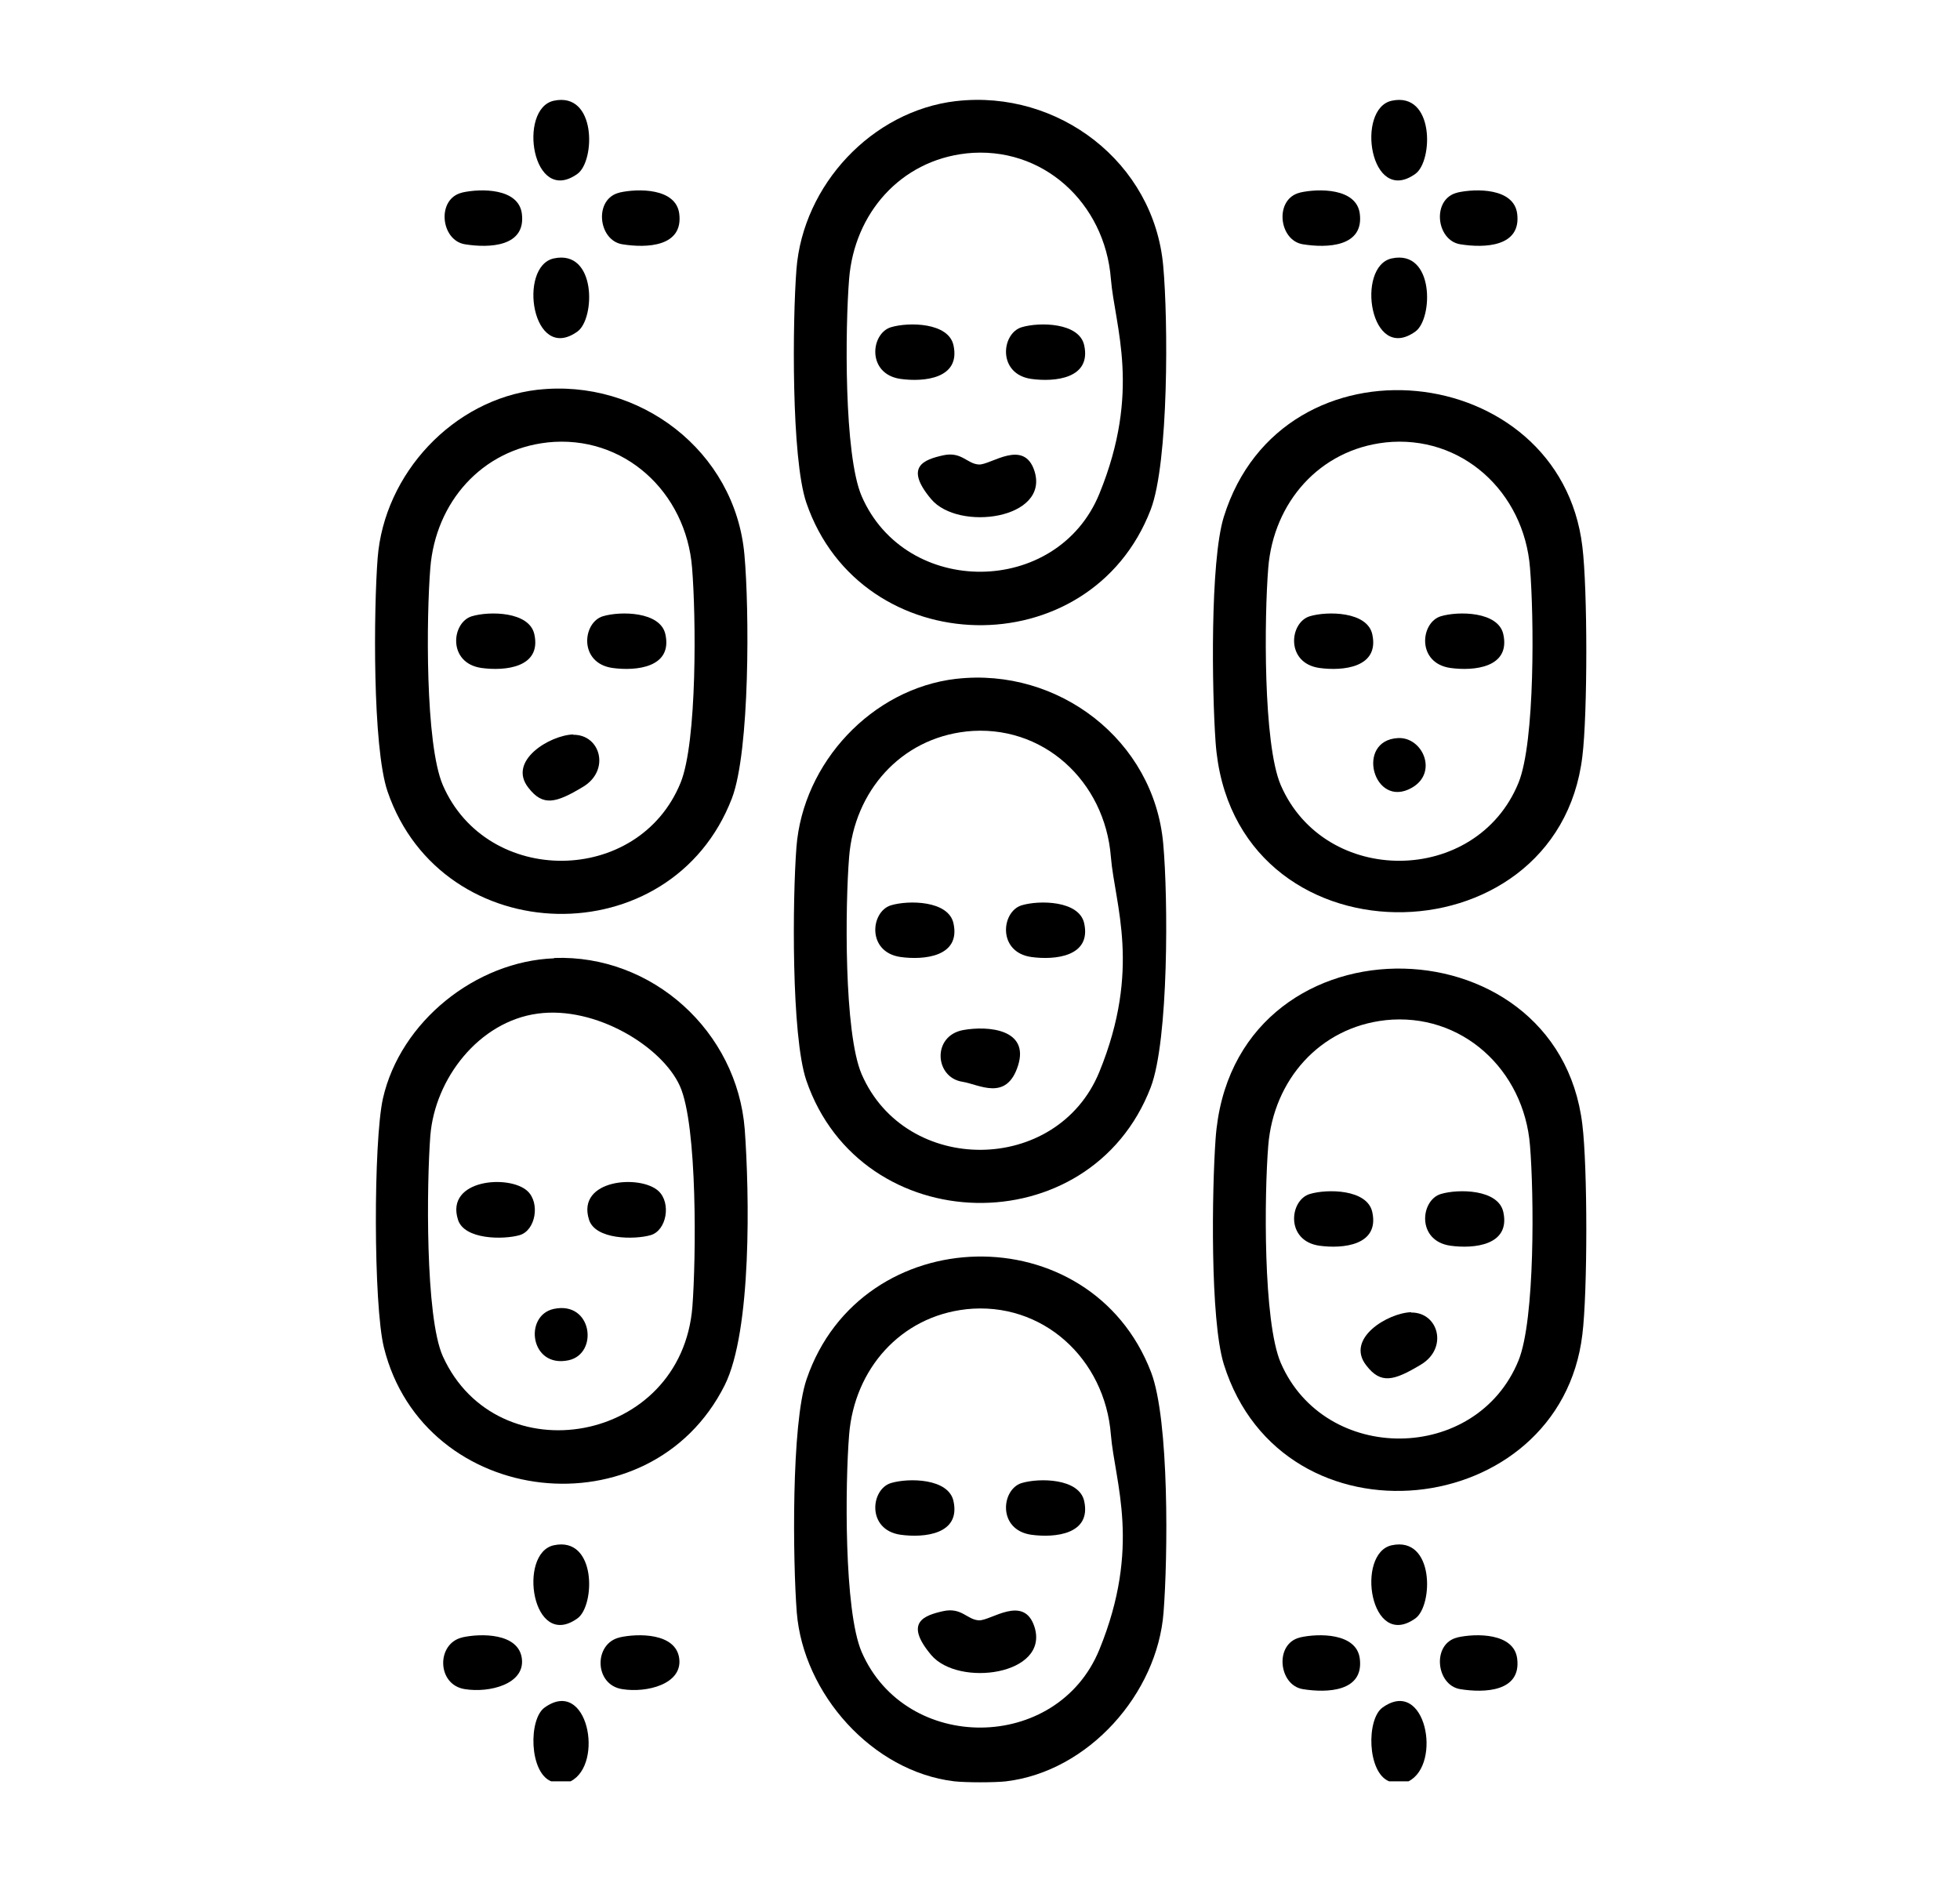
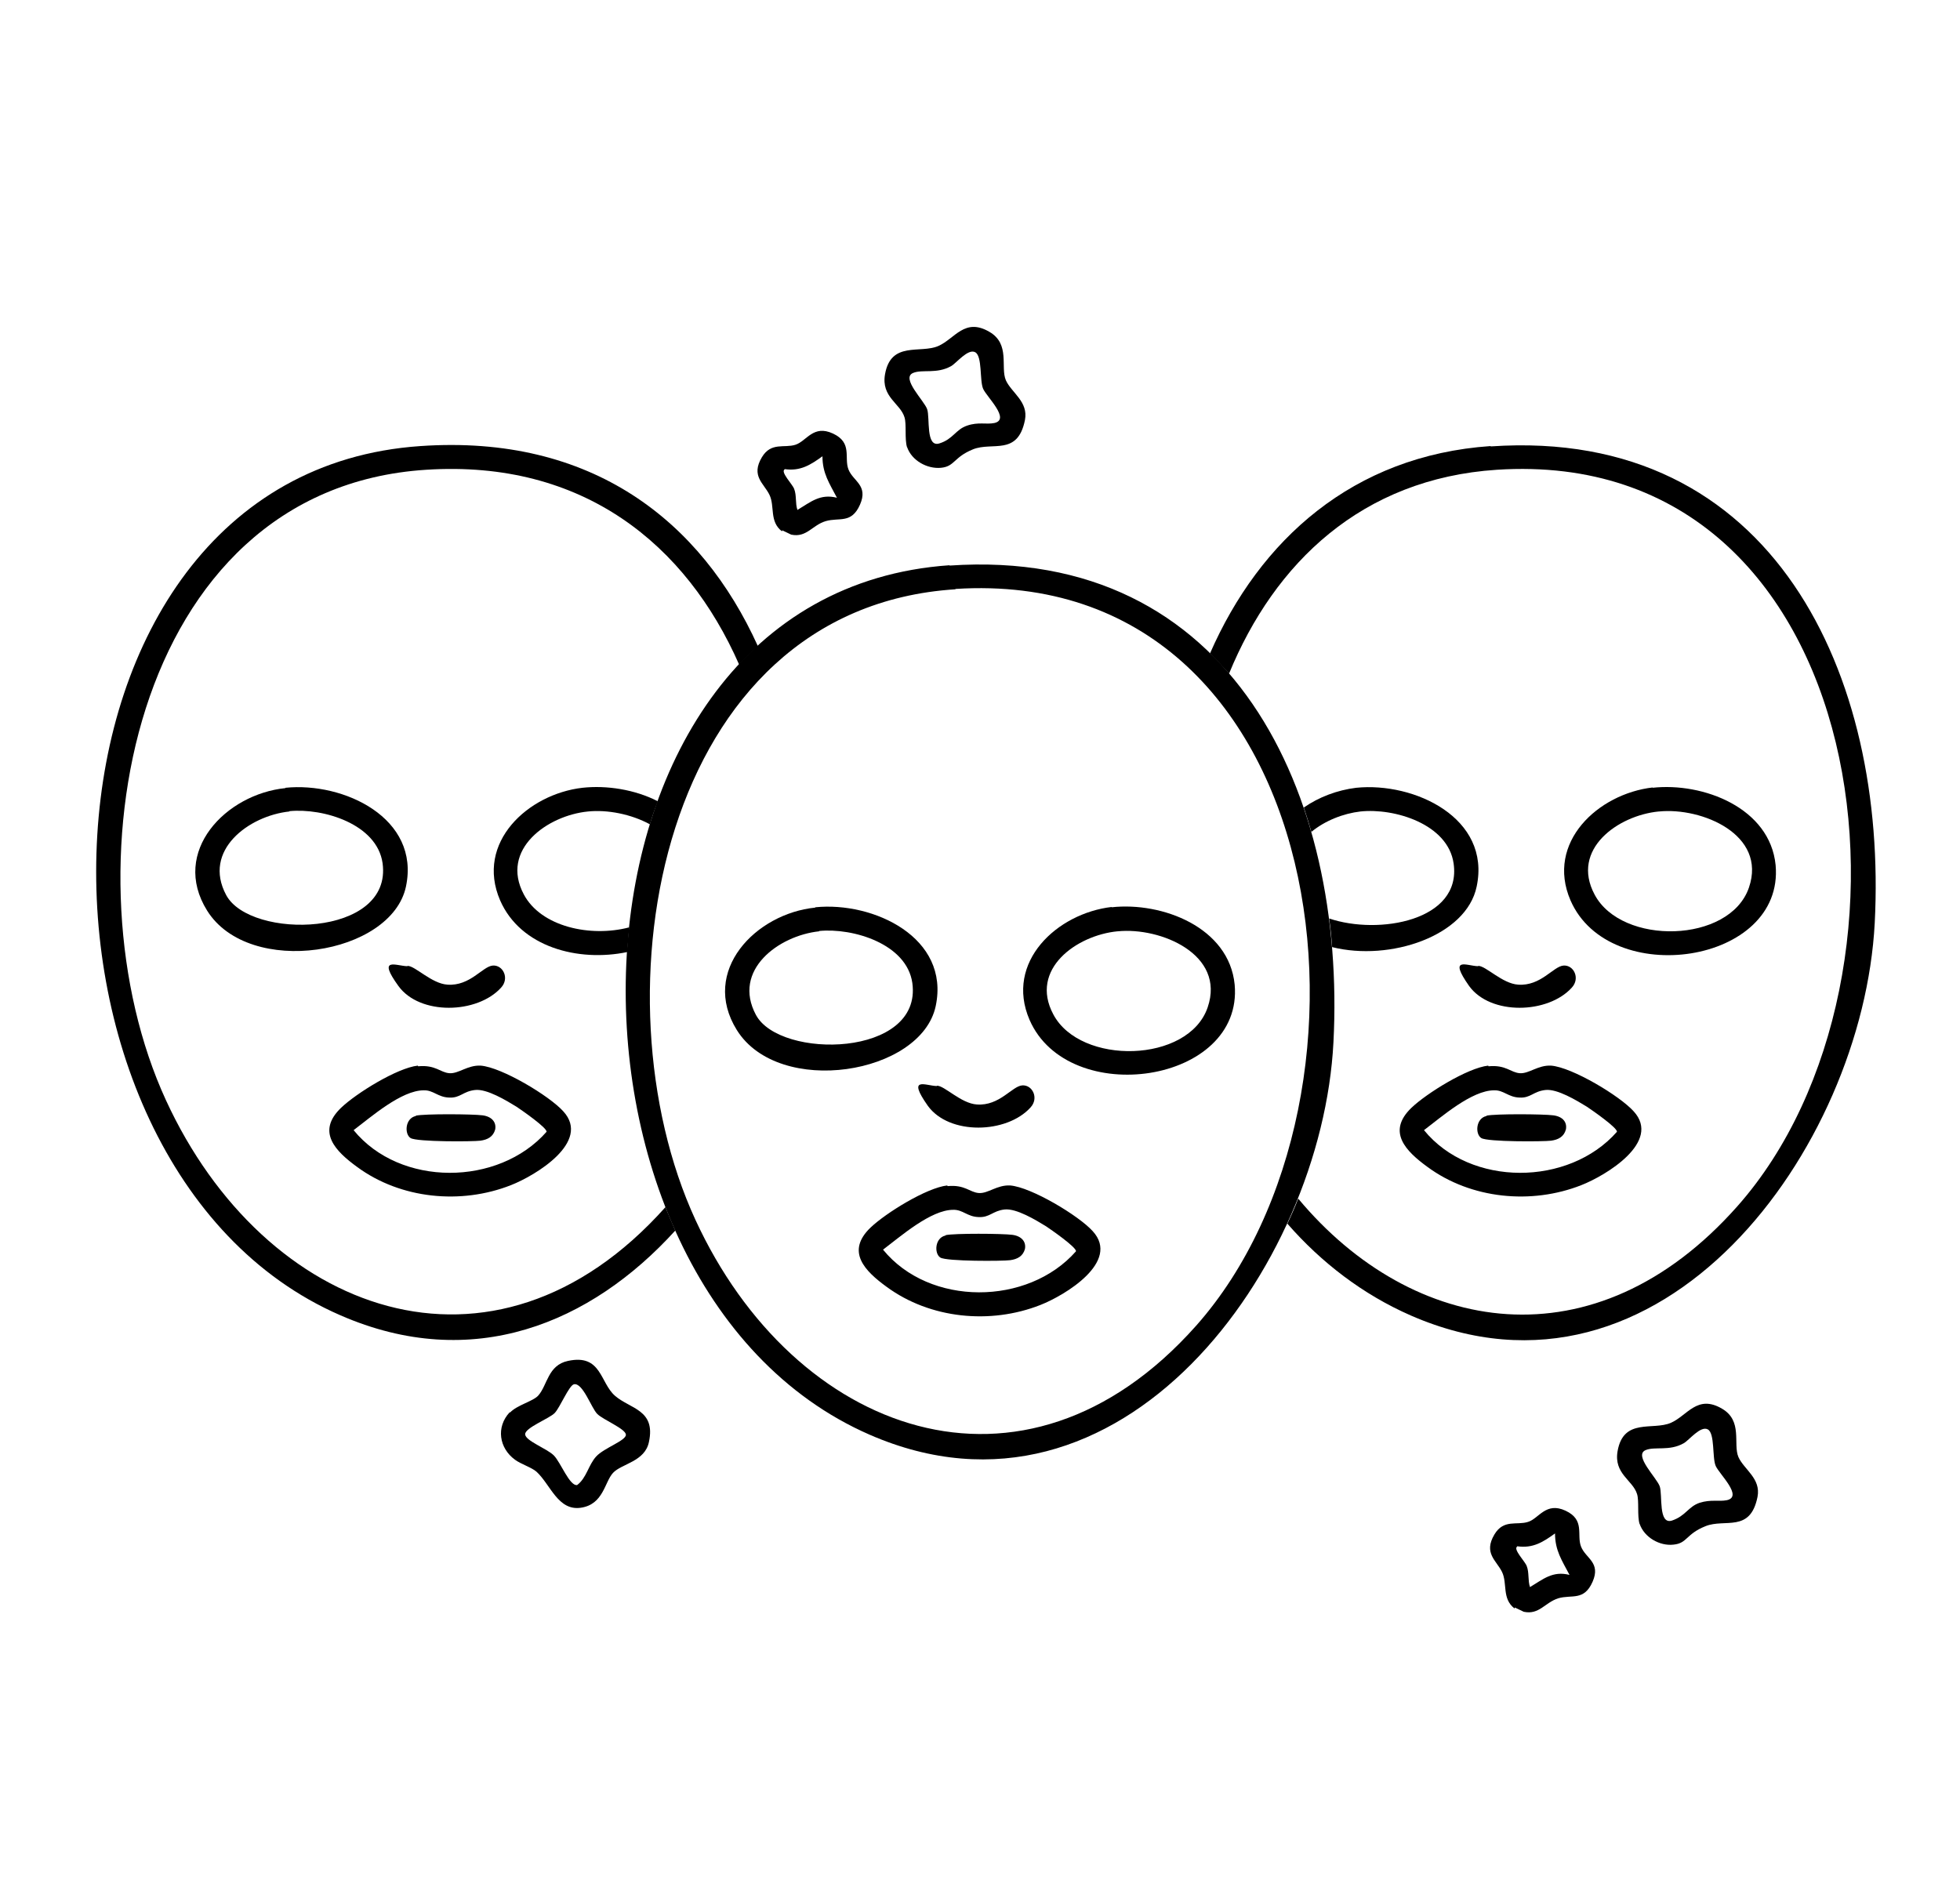
<svg xmlns="http://www.w3.org/2000/svg" id="Layer_1" version="1.1" viewBox="0 0 595.3 570.7">
-   <path d="M427.9,541.1h-6c-6.7-2.7-6.9-18.9-2-22.4,13.1-9.4,18.2,17.2,7.9,22.4Z" />
-   <path d="M442.6,497.4c5.7-1.3,17.2-1.4,18.2,6.4,1.3,10.1-9.9,10.5-17.3,9.3s-8.7-13.9-.8-15.7Z" />
-   <path d="M394.8,497.4c5.7-1.3,17.2-1.4,18.2,6.4,1.3,10.1-9.9,10.5-17.3,9.3s-8.7-13.9-.8-15.7Z" />
-   <path d="M422.7,469.4c13-2.8,12.6,18.3,7.2,22.2-13.8,9.9-18.2-19.8-7.2-22.2Z" />
-   <path d="M173.4,541.1h-6c-6.7-2.7-6.9-18.9-2-22.4,13.1-9.4,18.2,17.2,7.9,22.4Z" />
-   <path d="M188.1,497.4c5.7-1.3,17.2-1.4,18.2,6.4s-9.9,10.5-17.3,9.3c-8.6-1.3-8.7-13.9-.8-15.7Z" />
-   <path d="M140.3,497.4c5.7-1.3,17.2-1.4,18.2,6.4s-9.9,10.5-17.3,9.3c-8.6-1.3-8.7-13.9-.8-15.7Z" />
-   <path d="M168.2,469.4c13-2.8,12.6,18.3,7.2,22.2-13.8,9.9-18.2-19.8-7.2-22.2Z" />
-   <path d="M394.8,58.5c5.7-1.3,17.2-1.4,18.2,6.4,1.3,10.1-9.9,10.5-17.3,9.3s-8.7-13.9-.8-15.7Z" />
-   <path d="M422.7,78.5c13-2.8,12.6,18.3,7.2,22.2-13.8,9.9-18.2-19.8-7.2-22.2Z" />
-   <path d="M442.6,58.5c5.7-1.3,17.2-1.4,18.2,6.4,1.3,10.1-9.9,10.5-17.3,9.3s-8.7-13.9-.8-15.7Z" />
-   <path d="M422.7,30.6c13-2.8,12.6,18.3,7.2,22.2-13.8,9.9-18.2-19.8-7.2-22.2Z" />
-   <path d="M168.2,30.6c13-2.8,12.6,18.3,7.2,22.2-13.8,9.9-18.2-19.8-7.2-22.2Z" />
-   <path d="M168.2,78.5c13-2.8,12.6,18.3,7.2,22.2-13.8,9.9-18.2-19.8-7.2-22.2Z" />
-   <path d="M140.3,58.5c5.7-1.3,17.2-1.4,18.2,6.4,1.3,10.1-9.9,10.5-17.3,9.3s-8.7-13.9-.8-15.7Z" />
-   <path d="M188.1,58.5c5.7-1.3,17.2-1.4,18.2,6.4,1.3,10.1-9.9,10.5-17.3,9.3s-8.7-13.9-.8-15.7Z" />
-   <path d="M305.7,541.1c-3.7.4-12.2.4-15.9,0-24.9-3-45.8-26.6-47.8-51.3-1.2-15.5-1.7-57.3,3-70.9,16.6-48.5,86.2-50,104.6-2.1,5.6,14.6,5.1,56.4,3.8,73-1.9,24.7-22.8,48.3-47.8,51.3ZM293.5,397.7c-20,2.2-34,18.2-35.6,38.1-1.2,14.8-1.6,53.4,3.8,66,13.4,30.9,59.4,30.6,72.2-.7s4.7-50.8,3.5-65.3c-1.8-23-20.7-40.6-44-38.1Z" />
-   <path d="M286.5,489.4c5.6-1.2,7.2,2.6,10.8,2.8s13.7-8,16.9,2c4.6,14.6-23.1,18.4-31.4,8.5s-2.1-12,3.7-13.3Z" />
-   <path d="M270.6,450.5c5.3-1.6,17.5-1.5,19,5.5,2.2,10.1-8.9,11.2-16.1,10.2-10.3-1.5-9.1-13.8-2.9-15.7Z" />
-   <path d="M310.3,450.5c5.3-1.6,17.5-1.5,19,5.5,2.2,10.1-8.9,11.2-16.1,10.2-10.3-1.5-9.1-13.8-2.9-15.7Z" />
-   <path d="M480.6,341.6c1.6,13,1.6,50.8,0,63.8-6.8,56.7-91,66.2-108.9,9-4.2-13.6-3.6-53-2.5-68.4,4.8-68.8,103.8-67.8,111.4-4.4ZM420.8,309.9c-20,2.2-34,18.2-35.6,38.1-1.2,14.8-1.6,53.4,3.8,66,13.4,30.9,59.4,30.6,72.2-.7,5.1-12.5,4.7-50.8,3.5-65.3-1.8-23-20.7-40.6-44-38.1Z" />
-   <path d="M428.6,398.7c8.3-.1,11.3,10.8,3,15.8s-12.2,6-16.6.3c-6.5-8.2,6.6-16,13.6-16.2Z" />
-   <path d="M437.6,362.7c5.3-1.6,17.5-1.5,19,5.5,2.2,10.1-8.9,11.2-16.1,10.2-10.3-1.5-9.1-13.8-2.9-15.7Z" />
-   <path d="M397.8,362.7c5.3-1.6,17.5-1.5,19,5.5,2.2,10.1-8.9,11.2-16.1,10.2-10.3-1.5-9.1-13.8-2.9-15.7Z" />
-   <path d="M480.6,166c1.6,13,1.6,50.8,0,63.8-7.6,63.3-106.6,64.3-111.4-4.4-1.1-15.4-1.7-54.8,2.5-68.4,17.8-57.2,102.1-47.7,108.9,9ZM420.8,134.4c-20,2.2-34,18.2-35.6,38.1-1.2,14.8-1.6,53.4,3.8,66,13.4,30.9,59.4,30.6,72.2-.7,5.1-12.5,4.7-50.8,3.5-65.3-1.8-23-20.7-40.6-44-38.1Z" />
-   <path d="M437.6,187.2c5.3-1.6,17.5-1.5,19,5.5,2.2,10.1-8.9,11.2-16.1,10.2-10.3-1.5-9.1-13.8-2.9-15.7Z" />
-   <path d="M397.8,187.2c5.3-1.6,17.5-1.5,19,5.5,2.2,10.1-8.9,11.2-16.1,10.2-10.3-1.5-9.1-13.8-2.9-15.7Z" />
-   <path d="M424.6,224.2c7.5-.4,12.3,10.5,4.2,15.1-11.6,6.6-17.3-14.4-4.2-15.1Z" />
-   <path d="M163.3,118.4c30.9-3.5,60,18.6,62.8,50.1,1.5,16.4,1.7,59.6-3.8,74-18.4,47.9-88,46.4-104.6-2.1-4.6-13.6-4.2-55.3-3-70.9,2-25.6,22.9-48.1,48.5-51.1ZM166.3,134.4c-20,2.2-34,18.2-35.6,38.1-1.2,14.8-1.6,53.4,3.8,66,13.4,30.9,59.4,30.6,72.2-.7,5.1-12.5,4.7-50.8,3.5-65.3-1.8-23-20.7-40.6-44-38.1Z" />
-   <path d="M174.1,223.2c8.3-.1,11.3,10.8,3,15.8s-12.2,6-16.6.3c-6.5-8.2,6.6-16,13.6-16.2Z" />
-   <path d="M143.3,187.2c5.3-1.6,17.5-1.5,19,5.5,2.2,10.1-8.9,11.2-16.1,10.2-10.3-1.5-9.1-13.8-2.9-15.7Z" />
-   <path d="M183.1,187.2c5.3-1.6,17.5-1.5,19,5.5,2.2,10.1-8.9,11.2-16.1,10.2-10.3-1.5-9.1-13.8-2.9-15.7Z" />
-   <path d="M290.5,30.7c30.9-3.5,60,18.6,62.8,50.1,1.5,16.4,1.7,59.6-3.8,74-18.4,47.9-88,46.4-104.6-2.1-4.6-13.6-4.2-55.3-3-70.9,2-25.6,22.9-48.1,48.5-51.1ZM293.5,46.6c-20,2.2-34,18.2-35.6,38.1-1.2,14.8-1.6,53.4,3.8,66,13.4,30.9,59.4,30.6,72.2-.7s4.7-50.8,3.5-65.3c-1.8-23-20.7-40.6-44-38.1Z" />
-   <path d="M286.5,138.3c5.6-1.2,7.2,2.6,10.8,2.8s13.7-8,16.9,2c4.6,14.6-23.1,18.4-31.4,8.5s-2.1-12,3.7-13.3Z" />
-   <path d="M270.6,99.4c5.3-1.6,17.5-1.5,19,5.5,2.2,10.1-8.9,11.2-16.1,10.2-10.3-1.5-9.1-13.8-2.9-15.7Z" />
-   <path d="M310.3,99.4c5.3-1.6,17.5-1.5,19,5.5,2.2,10.1-8.9,11.2-16.1,10.2-10.3-1.5-9.1-13.8-2.9-15.7Z" />
-   <path d="M290.5,206.2c30.9-3.5,60,18.6,62.8,50.1,1.5,16.4,1.7,59.6-3.8,74-18.4,47.9-88,46.4-104.6-2.1-4.6-13.6-4.2-55.3-3-70.9,2-25.6,22.9-48.1,48.5-51.1ZM293.5,222.2c-20,2.2-34,18.2-35.6,38.1-1.2,14.8-1.6,53.4,3.8,66,13.4,30.9,59.4,30.6,72.2-.7s4.7-50.8,3.5-65.3c-1.8-23-20.7-40.6-44-38.1Z" />
-   <path d="M310.3,275c5.3-1.6,17.5-1.5,19,5.5,2.2,10.1-8.9,11.2-16.1,10.2-10.3-1.5-9.1-13.8-2.9-15.7Z" />
-   <path d="M270.6,275c5.3-1.6,17.5-1.5,19,5.5,2.2,10.1-8.9,11.2-16.1,10.2-10.3-1.5-9.1-13.8-2.9-15.7Z" />
-   <path d="M292.5,312.9c7.8-1.4,20.2-.2,16.7,10.8s-11.8,5.7-16.9,4.9c-8.4-1.3-9.3-13.9.2-15.7Z" />
-   <path d="M168.3,291c29.8-1.1,55.6,22.3,57.9,52.1,1.4,19.3,2.2,61.1-6.1,77.7-22.7,45.2-91.4,37.4-103.5-11.5-3.2-12.9-3.2-62.5-.3-75.6,5.3-23.4,28.2-41.7,52-42.6ZM163.3,307.9c-17.8,2.4-31.2,19.7-32.6,37.1-1.1,14.4-1.6,55,3.8,67,16.5,36.3,72.5,26.7,75.8-15.1,1.1-14.4,1.6-55-3.8-67s-25.6-24.4-43.2-22Z" />
-   <path d="M200,361.8c3.9,3.6,2.5,12-2.4,13.4s-16.8,1.4-18.7-4.7c-3.9-12.3,15.6-13.8,21.1-8.7Z" />
-   <path d="M160.2,361.8c3.9,3.6,2.5,12-2.4,13.4s-16.8,1.4-18.7-4.7c-3.9-12.3,15.6-13.8,21.1-8.7Z" />
-   <path d="M168.2,397.6c11.7-2.5,13.7,13.6,4.5,15.6-11.7,2.5-13.7-13.6-4.5-15.6Z" />
+   <path d="M460,488.6c-3.9-3-2.1-7.6-3.8-11.1s-5.7-5.7-2.3-11.4c2.8-4.7,6.8-2.7,10.2-3.8,3.3-1,5.4-6.2,11.4-3.4s3.3,7.3,4.7,10.9,6.1,4.8,3.5,10.7-6.3,3.8-10.4,5c-4.1,1.3-5.8,5.1-10.5,4.1l-2.7-1.3h0ZM460.8,469.8c-1.3.8,2.4,4.5,2.9,5.9.8,2,.3,4.4,1,6.4,4-2.4,6.9-5,12-3.7-2.3-4.4-4.4-7.4-4.4-12.6-3.6,2.6-6.7,4.6-11.5,3.9Z" />
+   <path d="M288.4,171.8c86-5.9,120.5,69.7,116.6,144.8-3.5,68.4-64.6,152.5-140.9,119.2-104.5-45.7-100.2-255.5,24.3-264.1ZM290.2,179c-90.3,5.8-110.3,123.5-79,191.5,29.9,65,99.7,91.2,152.1,32.2,62-69.9,42.1-231.1-73.1-223.8h0Z" />
+   <path d="M154.9,429.1c2.1-2.3,7-3.4,8.6-5.2,2.8-3.2,2.9-9.2,9-10.5,10.2-2.2,9.7,6.6,14.3,10.6s12.4,4.2,10.3,14c-1.2,6-8.3,6.6-10.9,9.4s-2.9,9.6-9.8,10.6-9.2-7-13.4-10.9c-1.4-1.3-4.9-2.4-6.6-3.7-4.8-3.5-5.8-9.9-1.6-14.4h.1ZM174.3,420.5c-1.5.4-4.2,7-5.8,8.7s-9.1,4.5-9,6.5,6.6,4.3,8.7,6.4,4.8,9.4,7.1,9c2.9-2.2,3.4-6.1,5.8-8.7s9.1-4.8,9-6.6-6.9-4.5-8.7-6.3-4.4-9.6-7.1-9h0Z" />
+   <path d="M498,463c-.8-2.5-.1-7.1-.8-9.2-1.3-4.2-7.1-6.1-5.9-13,1.8-10.2,10.7-6.2,16.2-8.6,5-2.2,8-8.7,15.5-4.3,6.4,3.7,3.3,10.7,5,14.7,1.7,3.8,6.9,6.5,5.8,12.1-2.2,11-9.9,6.5-15.8,8.9-6,2.4-5.5,5.2-9.7,5.6-4.2.5-8.9-2.2-10.3-6.3h0ZM499.8,440.5c-3.7,1.6,3.4,8.4,4.3,11s-.5,11.7,3.7,10.4c4.2-1.4,4.9-4.2,8.4-5.4,3.5-1.1,5.8-.3,8.3-.8,5-1.1-2.3-7.9-3.4-10.4s-.2-9.9-2.4-11.1c-2.2-1.2-5.7,3.3-7.3,4.2-4.4,2.5-8.8.9-11.6,2.1h0Z" />
+   <path d="M237.5,161.4c-3.9-3-2.1-7.6-3.8-11.1s-5.7-5.7-2.3-11.4c2.8-4.7,6.8-2.7,10.2-3.8s5.4-6.2,11.4-3.4,3.3,7.3,4.7,10.9,6.1,4.8,3.5,10.7-6.3,3.8-10.4,5-5.8,5.1-10.5,4.1l-2.7-1.3h0ZM238.3,142.6c-1.3.8,2.4,4.5,2.9,5.9.8,2,.3,4.4,1,6.4,4-2.4,6.9-5,12-3.7-2.3-4.4-4.4-7.4-4.4-12.6-3.6,2.6-6.7,4.6-11.5,3.9Z" />
+   <path d="M275.5,135.9c-.8-2.5-.1-7.1-.8-9.2-1.3-4.2-7.1-6.1-5.9-13,1.8-10.2,10.7-6.2,16.2-8.6,5-2.2,8-8.7,15.5-4.3,6.4,3.7,3.3,10.7,5,14.7,1.7,3.8,6.9,6.5,5.8,12.1-2.2,11-9.9,6.5-15.8,8.9s-5.5,5.2-9.7,5.6-8.9-2.2-10.3-6.3h0ZM277.3,113.3c-3.7,1.6,3.4,8.4,4.3,11s-.5,11.7,3.7,10.4,4.9-4.2,8.4-5.4,5.8-.3,8.3-.8c5-1.1-2.3-7.9-3.4-10.4s-.2-9.9-2.4-11.1-5.7,3.3-7.3,4.2c-4.4,2.5-8.8.9-11.6,2.1h0Z" />
+   <path d="M247.6,275.6c17.7-1.8,41,9.2,36.6,30-4.4,20.8-47.6,27.8-60.4,7.3-11.2-18,5.8-35.4,23.8-37.2h0ZM248.8,282.9c-12.3,1.3-26.5,11.8-19.2,25.4s50.6,12.9,47.5-9.7c-1.7-11.9-18-16.8-28.3-15.8h0Z" />
+   <path d="M337.6,275.6c15.4-1.7,35.7,6.1,37.4,23.5,2.7,30.1-50.5,37.8-62.3,10.7-7.6-17.6,8.4-32.4,25-34.3h0ZM339.4,282.9c-12.4,1.2-26.8,11.5-19.5,25.2,8.2,15.6,41.1,14.9,46.9-2.1,5.5-16.1-14.3-24.4-27.3-23.1Z" />
+   <path d="M287.8,360.3c5.3-.5,6.7,1.9,9.5,2.1s5.5-2.5,9.5-2.3c6.4.5,20.9,9.2,25.1,13.9,8.5,9.3-8.5,19.5-15.9,22.4-15.2,6-33.5,4.2-46.7-5.5-6.6-4.8-12.5-10.7-4.9-18,4.6-4.4,17-12.1,23.3-12.8h0ZM289.5,367.5c-6.8,0-16,8.1-21.3,12.1,14.1,17.3,44,17.1,58.6.5.2-1.2-7.6-6.6-9.1-7.6-3.1-1.9-9-5.5-12.6-5.1s-4.5,2.5-7.9,2.3c-3.4-.1-4.8-2.3-7.7-2.2h0Z" />
+   <path d="M284.6,329.8c2.3,0,7.3,5.4,12.1,5.7,6.9.5,10.7-5.6,13.8-5.8s5.1,3.9,2.5,6.7c-7.2,8-24.7,8.5-31.2-.5-6.4-9.1-.7-6.1,2.7-6h0Z" />
+   <path d="M287.2,375.2c2.6-.6,17.3-.5,20.3-.1,2.9.4,4.2,2.2,3.8,4.3-.6,2.2-2.3,3.1-4.5,3.4s-19.3.4-21.2-.8-1.7-6,1.6-6.7h0Z" />
+   <path d="M86.7,239.3c17.7-1.8,41,9.2,36.6,30s-47.6,27.8-60.4,7.3c-11.2-18,5.8-35.4,23.8-37.2h0ZM87.9,246.5c-12.3,1.3-26.5,11.8-19.2,25.4,7.3,13.6,50.6,12.9,47.5-9.7-1.7-11.9-18-16.8-28.3-15.8h0Z" />
+   <path d="M127,323.9c5.3-.5,6.7,1.9,9.5,2.1s5.5-2.5,9.5-2.3c6.4.5,20.9,9.2,25.1,13.9,8.5,9.3-8.5,19.5-15.9,22.4-15.2,6-33.5,4.2-46.7-5.5-6.6-4.8-12.5-10.7-4.9-18,4.6-4.4,17-12.1,23.3-12.8h0ZM128.7,331.2c-6.8,0-16,8.1-21.3,12.1,14.1,17.3,44,17.1,58.6.5.2-1.2-7.6-6.6-9.1-7.6-3.1-1.9-9-5.5-12.6-5.1-3.7.4-4.5,2.5-7.9,2.3-3.4-.1-4.8-2.3-7.7-2.2h0Z" />
+   <path d="M123.8,293.4c2.3,0,7.3,5.4,12.1,5.7,6.9.5,10.7-5.6,13.8-5.8s5.1,3.9,2.5,6.7c-7.2,8-24.7,8.5-31.2-.5s-.7-6.1,2.7-6h0Z" />
+   <path d="M126.3,338.9c2.6-.6,17.3-.5,20.3-.1,2.9.4,4.2,2.2,3.8,4.3-.6,2.2-2.3,3.1-4.5,3.4s-19.3.4-21.2-.8-1.7-6,1.6-6.7h0Z" />
+   <path d="M501.9,239.3c15.4-1.7,35.7,6.1,37.4,23.5,2.7,30.1-50.5,37.8-62.3,10.7-7.6-17.6,8.4-32.4,25-34.3h0ZM503.8,246.5c-12.4,1.2-26.8,11.5-19.5,25.2,8.2,15.6,41.1,14.9,46.9-2.1,5.5-16.1-14.3-24.4-27.3-23.1Z" />
+   <path d="M452.1,323.9c5.3-.5,6.7,1.9,9.5,2.1s5.5-2.5,9.5-2.3c6.4.5,20.9,9.2,25.1,13.9,8.5,9.3-8.5,19.5-15.9,22.4-15.2,6-33.5,4.2-46.7-5.5-6.6-4.8-12.5-10.7-4.9-18,4.6-4.4,17-12.1,23.3-12.8h0ZM453.8,331.2c-6.8,0-16,8.1-21.3,12.1,14.1,17.3,44,17.1,58.6.5.2-1.2-7.6-6.6-9.1-7.6-3.1-1.9-9-5.5-12.6-5.1-3.7.4-4.5,2.5-7.9,2.3-3.4-.1-4.8-2.3-7.7-2.2h0Z" />
+   <path d="M449,293.4c2.3,0,7.3,5.4,12.1,5.7,6.9.5,10.7-5.6,13.8-5.8s5.1,3.9,2.5,6.7c-7.2,8-24.7,8.5-31.2-.5-6.4-9.1-.7-6.1,2.7-6h0Z" />
+   <path d="M451.5,338.9c2.6-.6,17.3-.5,20.3-.1s4.2,2.2,3.8,4.3c-.6,2.2-2.3,3.1-4.5,3.4s-19.3.4-21.2-.8-1.7-6,1.6-6.7h0Z" />
+   <path d="M452.7,135.5c-41.8,2.9-70.1,28.5-85.2,63,2,2,3.9,4,5.8,6.1,13.8-33.6,40.3-59.2,81.3-61.9h0c115.2-7.5,135,153.8,73.1,223.7-43.3,48.9-98.7,39.3-133.4-2.3-1,2.6-2.1,5.1-3.3,7.6,10.3,11.8,22.9,21.5,37.5,27.9,76.3,33.3,137.3-50.8,140.9-119.2,3.9-75.1-30.6-150.7-116.6-144.8Z" />
+   <path d="M202.1,366.7c-52.3,58.6-121.9,32.3-151.7-32.5-31.3-68-11.3-185.7,79-191.5h0c47.8-3.1,79.1,22.8,95.1,59.2,1.8-1.9,3.7-3.8,5.7-5.6-17.2-38-50.4-64.4-102.5-60.8C3.1,144-1.3,353.9,103.3,399.5c40.2,17.6,76.2,2.5,101.8-25.7-1-2.3-2-4.7-3-7.1Z" />
+   <path d="M411.9,239.3h0c-5.7.7-11.3,2.8-15.9,6,.8,2.4,1.6,4.9,2.3,7.4,4.1-3.4,9.7-5.6,14.9-6.2h0c10.3-1.1,26.6,3.8,28.3,15.8,2.5,17.4-22.8,21.8-37.8,16.7.4,2.9.7,5.8.9,8.7,17.6,4.4,40.8-3.4,43.9-18.4,4.4-20.8-18.9-31.8-36.6-30Z" />
+   <path d="M191.1,281.7c-11.8,3.1-26.8-.2-32-10-7.3-13.7,7.2-24,19.5-25.2,5.9-.6,13.1.8,18.8,3.9.7-2.4,1.5-4.7,2.4-7-7-3.6-15.6-4.9-22.9-4.1h0c-16.5,1.9-32.6,16.6-25,34.2,6.2,14.2,23.7,18.8,38.6,15.7.2-2.5.4-5,.6-7.5Z" />
</svg>
